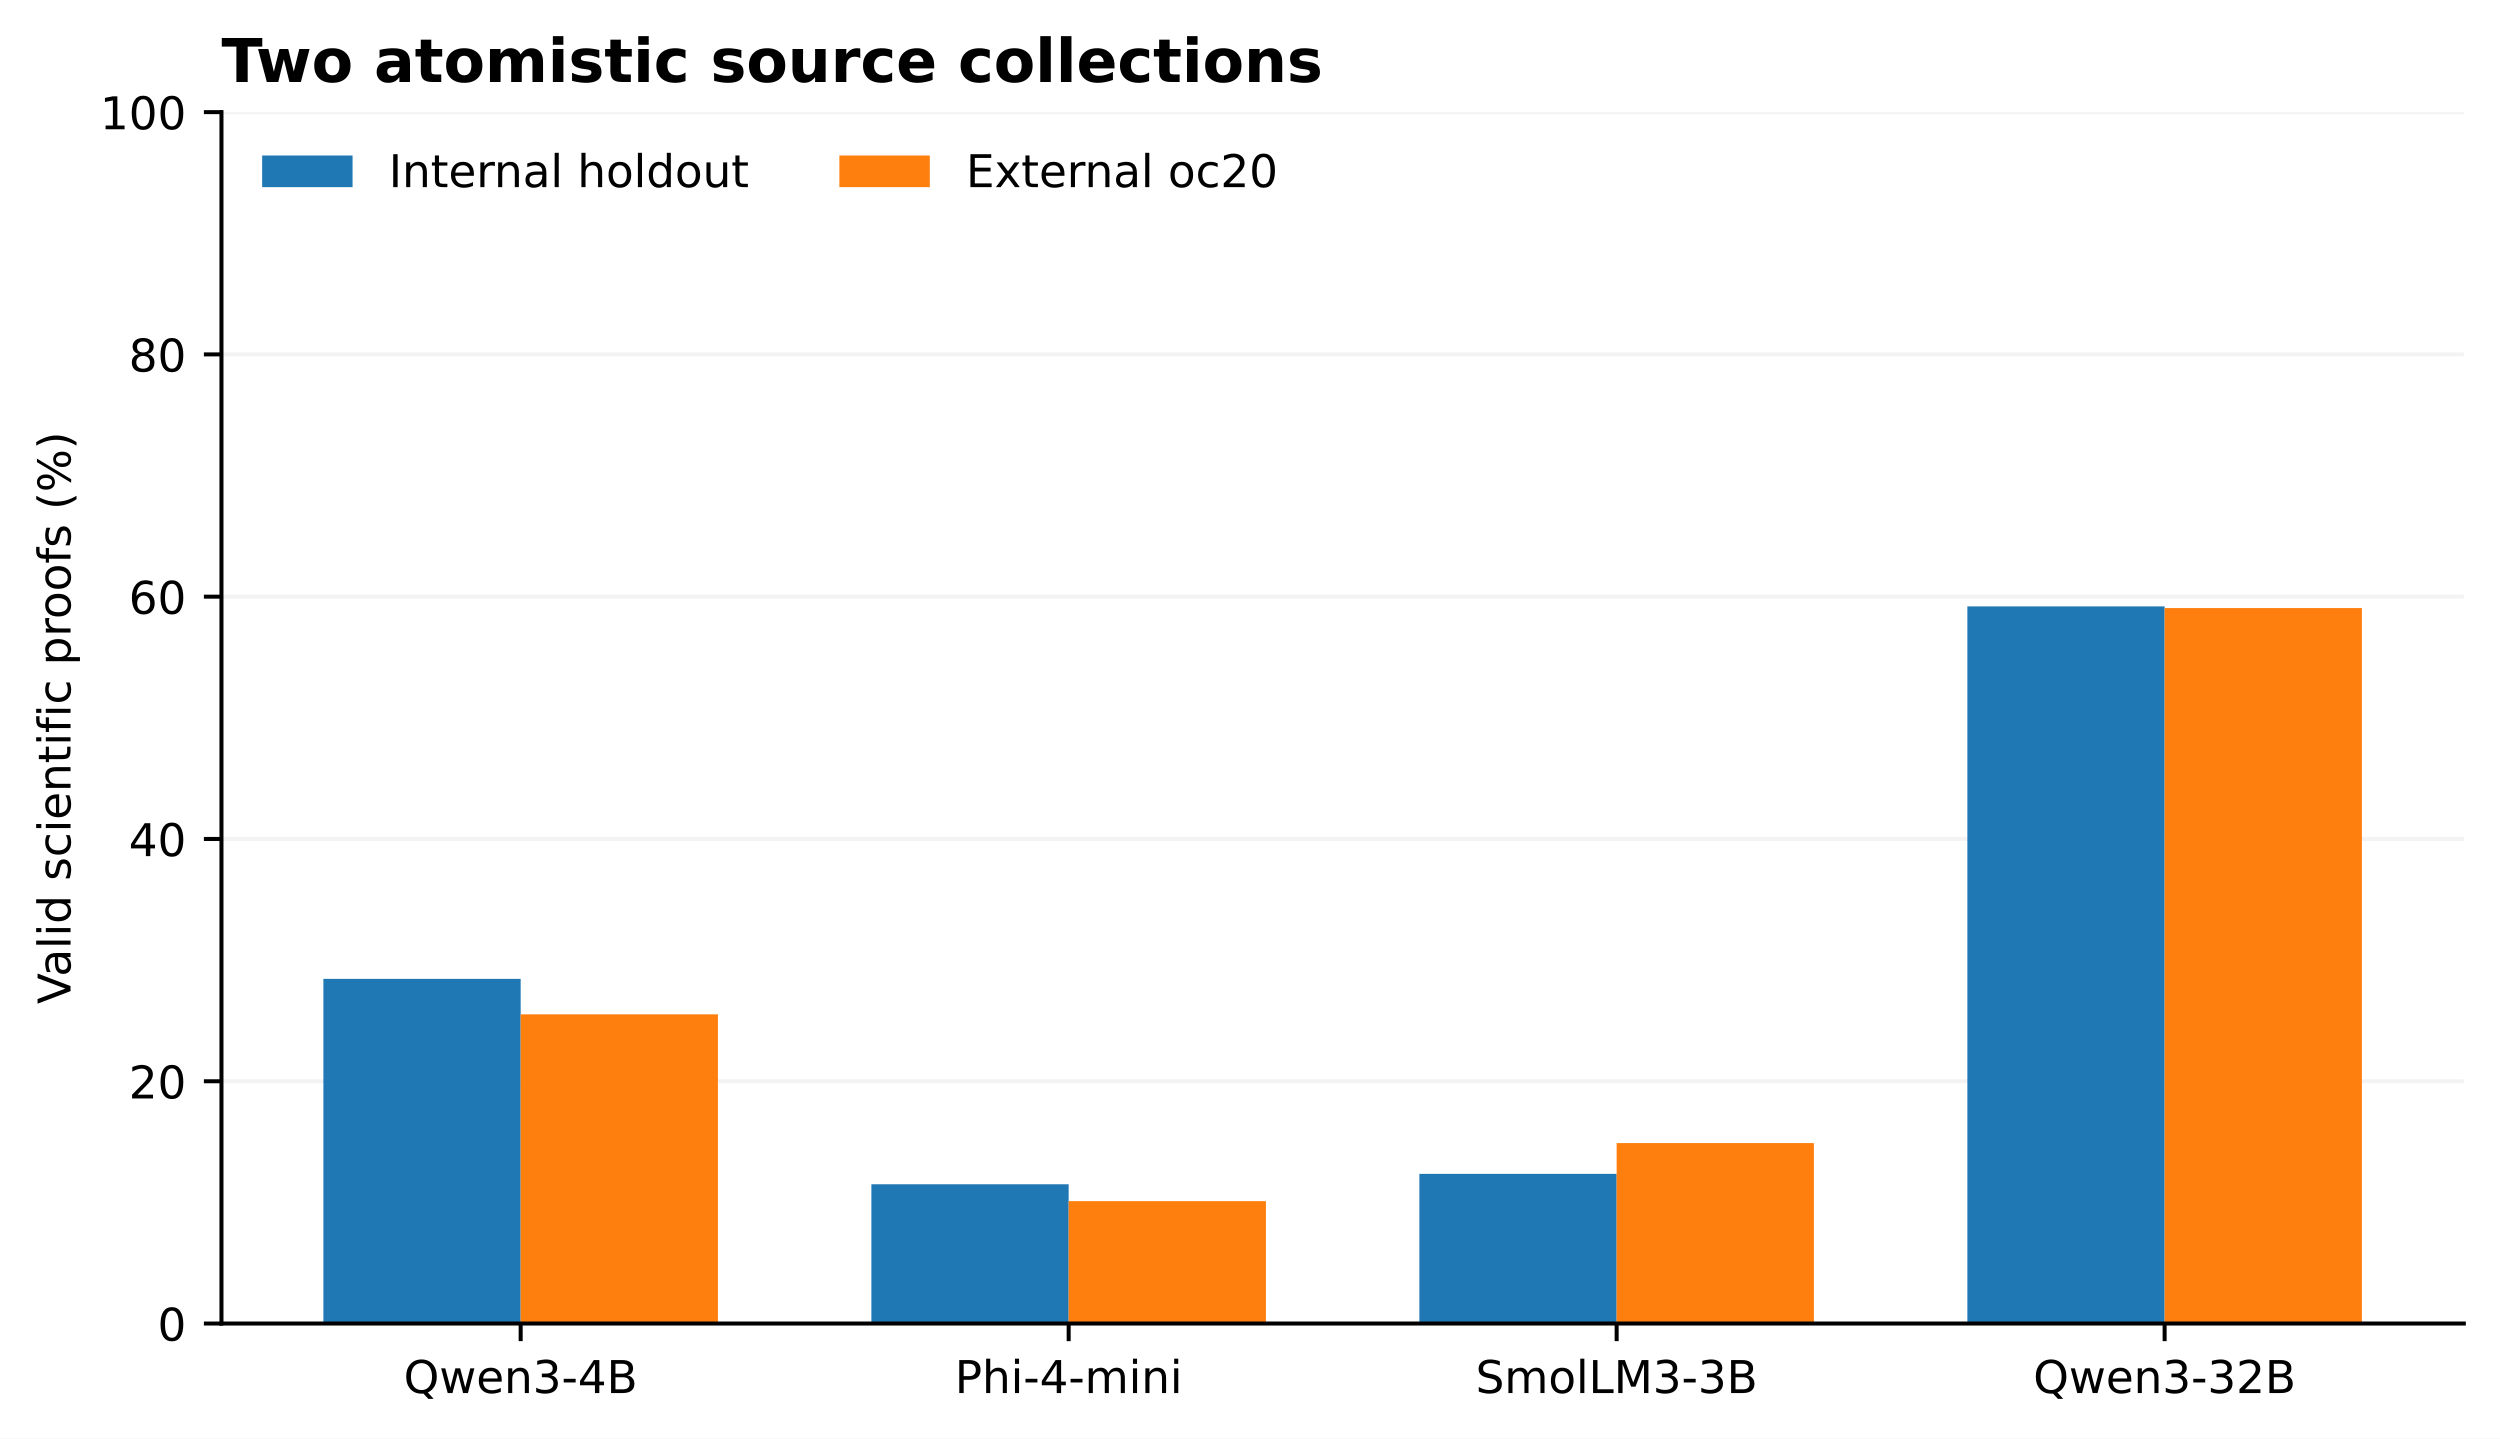
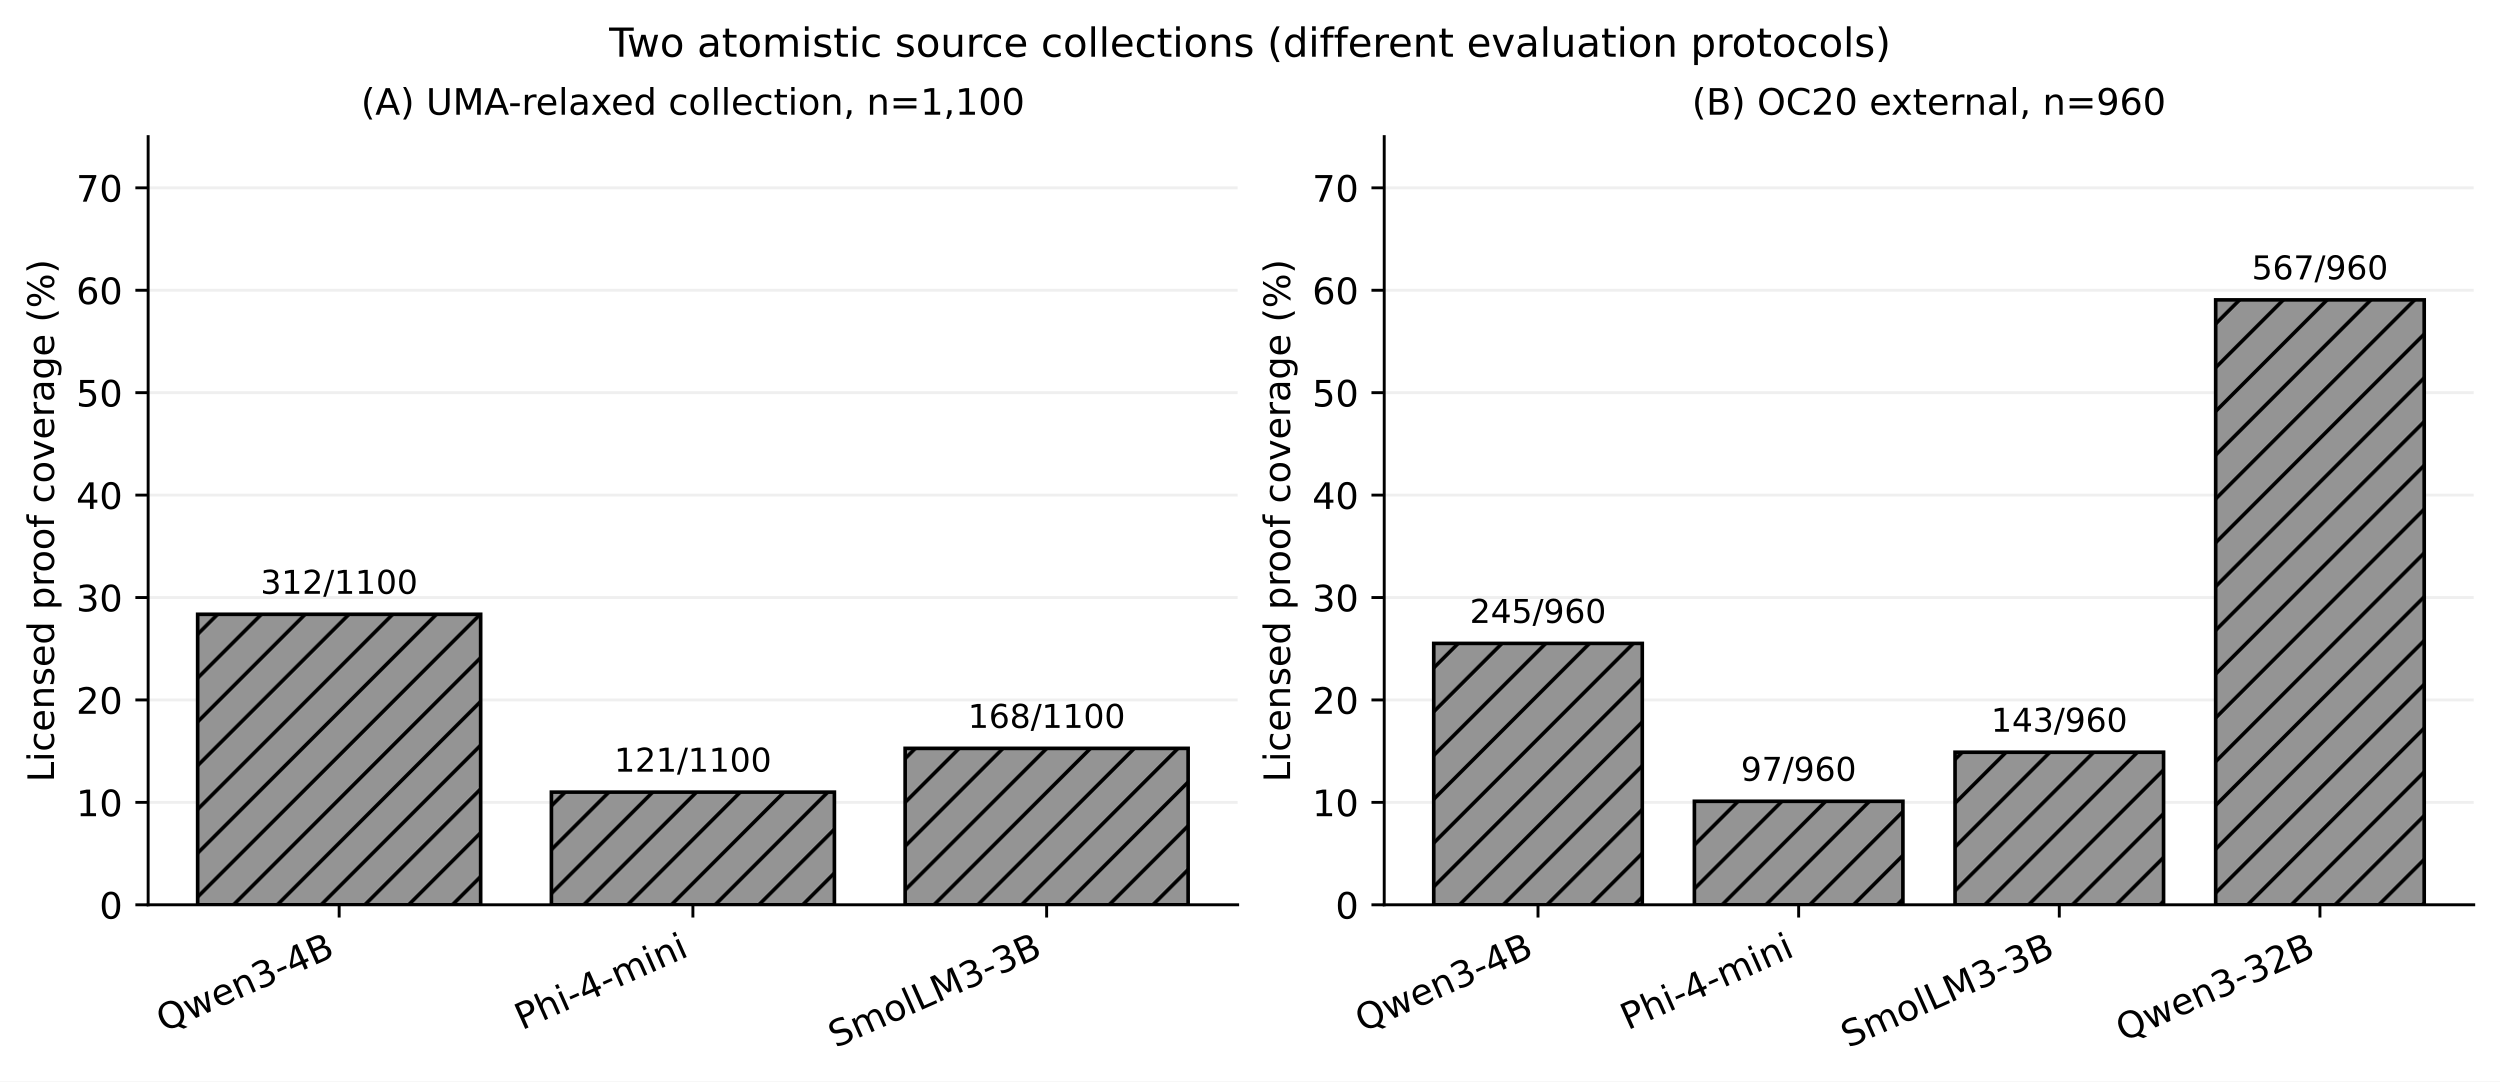
- <svg xmlns="http://www.w3.org/2000/svg" xmlns:xlink="http://www.w3.org/1999/xlink" width="497.689pt" height="286.392pt" viewBox="0 0 497.689 286.392" version="1.1">
+ <svg xmlns="http://www.w3.org/2000/svg" xmlns:xlink="http://www.w3.org/1999/xlink" width="685.2pt" height="296.4pt" viewBox="0 0 685.2 296.4" version="1.1">
  <defs>
    <style type="text/css">*{stroke-linejoin: round; stroke-linecap: butt}</style>
  </defs>
  <g id="figure_1">
    <g id="patch_1">
-       <path d="M 0 286.392  L 497.689 286.392  L 497.689 0  L 0 0  z " style="fill: #ffffff" />
+       <path d="M 0 296.4  L 685.2 296.4  L 685.2 0  L 0 0  z " style="fill: #ffffff" />
    </g>
    <g id="axes_1">
      <g id="patch_2">
-         <path d="M 44.089 263.482  L 490.489 263.482  L 490.489 22.318  L 44.089 22.318  z " style="fill: #ffffff" />
+         <path d="M 40.603 247.986  L 339.216 247.986  L 339.216 37.445  L 40.603 37.445  z " style="fill: #ffffff" />
      </g>
      <g id="matplotlib.axis_1">
        <g id="xtick_1">
          <g id="line2d_1">
            <defs>
-               <path id="m326b919824" d="M 0 0  L 0 3.5  " style="stroke: #000000; stroke-width: 0.8" />
+               <path id="m19492e536e" d="M 0 0  L 0 3.5  " style="stroke: #000000; stroke-width: 0.8" />
            </defs>
            <g>
-               <use xlink:href="#m326b919824" x="103.653" y="263.482" style="stroke: #000000; stroke-width: 0.8" />
+               <use xlink:href="#m19492e536e" x="92.957" y="247.986" style="stroke: #000000; stroke-width: 0.8" />
            </g>
          </g>
          <g id="text_1">
-             <text style="font-size: 9px; font-family: 'DejaVu Sans'; text-anchor: middle" x="103.653" y="277.321" transform="rotate(-0 103.6527 277.3207)">Qwen3-4B</text>
+             <text style="font-size: 10px; font-family: 'DejaVu Sans', 'Bitstream Vera Sans', 'Computer Modern Sans Serif', 'Lucida Grande', 'Verdana', 'Geneva', 'Lucid', 'Arial', 'Helvetica', 'Avant Garde', sans-serif" transform="translate(44.8497 282.9698) rotate(-24)">Qwen3-4B</text>
          </g>
        </g>
        <g id="xtick_2">
          <g id="line2d_2">
            <g>
-               <use xlink:href="#m326b919824" x="212.744" y="263.482" style="stroke: #000000; stroke-width: 0.8" />
+               <use xlink:href="#m19492e536e" x="189.909" y="247.986" style="stroke: #000000; stroke-width: 0.8" />
            </g>
          </g>
          <g id="text_2">
-             <text style="font-size: 9px; font-family: 'DejaVu Sans'; text-anchor: middle" x="212.744" y="277.321" transform="rotate(-0 212.7436 277.3207)">Phi-4-mini</text>
+             <text style="font-size: 10px; font-family: 'DejaVu Sans', 'Bitstream Vera Sans', 'Computer Modern Sans Serif', 'Lucida Grande', 'Verdana', 'Geneva', 'Lucid', 'Arial', 'Helvetica', 'Avant Garde', sans-serif" transform="translate(143.0594 282.4099) rotate(-24)">Phi-4-mini</text>
          </g>
        </g>
        <g id="xtick_3">
          <g id="line2d_3">
            <g>
-               <use xlink:href="#m326b919824" x="321.835" y="263.482" style="stroke: #000000; stroke-width: 0.8" />
+               <use xlink:href="#m19492e536e" x="286.862" y="247.986" style="stroke: #000000; stroke-width: 0.8" />
            </g>
          </g>
          <g id="text_3">
-             <text style="font-size: 9px; font-family: 'DejaVu Sans'; text-anchor: middle" x="321.835" y="277.321" transform="rotate(-0 321.8345 277.3207)">SmolLM3-3B</text>
-           </g>
-         </g>
-         <g id="xtick_4">
-           <g id="line2d_4">
-             <g>
-               <use xlink:href="#m326b919824" x="430.925" y="263.482" style="stroke: #000000; stroke-width: 0.8" />
-             </g>
-           </g>
-           <g id="text_4">
-             <text style="font-size: 9px; font-family: 'DejaVu Sans'; text-anchor: middle" x="430.925" y="277.321" transform="rotate(-0 430.9254 277.3207)">Qwen3-32B</text>
+             <text style="font-size: 10px; font-family: 'DejaVu Sans', 'Bitstream Vera Sans', 'Computer Modern Sans Serif', 'Lucida Grande', 'Verdana', 'Geneva', 'Lucid', 'Arial', 'Helvetica', 'Avant Garde', sans-serif" transform="translate(229.029 287.2996) rotate(-24)">SmolLM3-3B</text>
          </g>
        </g>
      </g>
      <g id="matplotlib.axis_2">
        <g id="ytick_1">
+           <g id="line2d_4">
+             <path d="M 40.603 247.986  L 339.216 247.986  " clip-path="url(#p744db7dcd5)" style="fill: none; stroke: #b0b0b0; stroke-opacity: 0.2; stroke-width: 0.8; stroke-linecap: square" />
+           </g>
          <g id="line2d_5">
-             <path d="M 44.089 263.482  L 490.489 263.482  " clip-path="url(#pd1ebf01e92)" style="fill: none; stroke: #b0b0b0; stroke-opacity: 0.15; stroke-width: 0.8; stroke-linecap: square" />
-           </g>
+             <defs>
+               <path id="m091c734db0" d="M 0 0  L -3.5 0  " style="stroke: #000000; stroke-width: 0.8" />
+             </defs>
+             <g>
+               <use xlink:href="#m091c734db0" x="40.603" y="247.986" style="stroke: #000000; stroke-width: 0.8" />
+             </g>
+           </g>
+           <g id="text_4">
+             <text style="font-size: 10px; font-family: 'DejaVu Sans', 'Bitstream Vera Sans', 'Computer Modern Sans Serif', 'Lucida Grande', 'Verdana', 'Geneva', 'Lucid', 'Arial', 'Helvetica', 'Avant Garde', sans-serif; text-anchor: end" x="33.603" y="251.785" transform="rotate(-0 33.60312 251.7852)">0</text>
+           </g>
+         </g>
+         <g id="ytick_2">
          <g id="line2d_6">
-             <defs>
-               <path id="ma8852242da" d="M 0 0  L -3.5 0  " style="stroke: #000000; stroke-width: 0.8" />
-             </defs>
-             <g>
-               <use xlink:href="#ma8852242da" x="44.089" y="263.482" style="stroke: #000000; stroke-width: 0.8" />
+             <path d="M 40.603 219.914  L 339.216 219.914  " clip-path="url(#p744db7dcd5)" style="fill: none; stroke: #b0b0b0; stroke-opacity: 0.2; stroke-width: 0.8; stroke-linecap: square" />
+           </g>
+           <g id="line2d_7">
+             <g>
+               <use xlink:href="#m091c734db0" x="40.603" y="219.914" style="stroke: #000000; stroke-width: 0.8" />
            </g>
          </g>
          <g id="text_5">
-             <text style="font-size: 9px; font-family: 'DejaVu Sans'; text-anchor: end" x="37.089" y="266.901" transform="rotate(-0 37.08906 266.9014)">0</text>
-           </g>
-         </g>
-         <g id="ytick_2">
-           <g id="line2d_7">
-             <path d="M 44.089 215.249  L 490.489 215.249  " clip-path="url(#pd1ebf01e92)" style="fill: none; stroke: #b0b0b0; stroke-opacity: 0.15; stroke-width: 0.8; stroke-linecap: square" />
-           </g>
+             <text style="font-size: 10px; font-family: 'DejaVu Sans', 'Bitstream Vera Sans', 'Computer Modern Sans Serif', 'Lucida Grande', 'Verdana', 'Geneva', 'Lucid', 'Arial', 'Helvetica', 'Avant Garde', sans-serif; text-anchor: end" x="33.603" y="223.713" transform="rotate(-0 33.60312 223.7131)">10</text>
+           </g>
+         </g>
+         <g id="ytick_3">
          <g id="line2d_8">
-             <g>
-               <use xlink:href="#ma8852242da" x="44.089" y="215.249" style="stroke: #000000; stroke-width: 0.8" />
+             <path d="M 40.603 191.842  L 339.216 191.842  " clip-path="url(#p744db7dcd5)" style="fill: none; stroke: #b0b0b0; stroke-opacity: 0.2; stroke-width: 0.8; stroke-linecap: square" />
+           </g>
+           <g id="line2d_9">
+             <g>
+               <use xlink:href="#m091c734db0" x="40.603" y="191.842" style="stroke: #000000; stroke-width: 0.8" />
            </g>
          </g>
          <g id="text_6">
-             <text style="font-size: 9px; font-family: 'DejaVu Sans'; text-anchor: end" x="37.089" y="218.669" transform="rotate(-0 37.08906 218.6686)">20</text>
-           </g>
-         </g>
-         <g id="ytick_3">
-           <g id="line2d_9">
-             <path d="M 44.089 167.017  L 490.489 167.017  " clip-path="url(#pd1ebf01e92)" style="fill: none; stroke: #b0b0b0; stroke-opacity: 0.15; stroke-width: 0.8; stroke-linecap: square" />
-           </g>
+             <text style="font-size: 10px; font-family: 'DejaVu Sans', 'Bitstream Vera Sans', 'Computer Modern Sans Serif', 'Lucida Grande', 'Verdana', 'Geneva', 'Lucid', 'Arial', 'Helvetica', 'Avant Garde', sans-serif; text-anchor: end" x="33.603" y="195.641" transform="rotate(-0 33.60312 195.6409)">20</text>
+           </g>
+         </g>
+         <g id="ytick_4">
          <g id="line2d_10">
-             <g>
-               <use xlink:href="#ma8852242da" x="44.089" y="167.017" style="stroke: #000000; stroke-width: 0.8" />
+             <path d="M 40.603 163.77  L 339.216 163.77  " clip-path="url(#p744db7dcd5)" style="fill: none; stroke: #b0b0b0; stroke-opacity: 0.2; stroke-width: 0.8; stroke-linecap: square" />
+           </g>
+           <g id="line2d_11">
+             <g>
+               <use xlink:href="#m091c734db0" x="40.603" y="163.77" style="stroke: #000000; stroke-width: 0.8" />
            </g>
          </g>
          <g id="text_7">
-             <text style="font-size: 9px; font-family: 'DejaVu Sans'; text-anchor: end" x="37.089" y="170.436" transform="rotate(-0 37.08906 170.4358)">40</text>
-           </g>
-         </g>
-         <g id="ytick_4">
-           <g id="line2d_11">
-             <path d="M 44.089 118.784  L 490.489 118.784  " clip-path="url(#pd1ebf01e92)" style="fill: none; stroke: #b0b0b0; stroke-opacity: 0.15; stroke-width: 0.8; stroke-linecap: square" />
-           </g>
+             <text style="font-size: 10px; font-family: 'DejaVu Sans', 'Bitstream Vera Sans', 'Computer Modern Sans Serif', 'Lucida Grande', 'Verdana', 'Geneva', 'Lucid', 'Arial', 'Helvetica', 'Avant Garde', sans-serif; text-anchor: end" x="33.603" y="167.569" transform="rotate(-0 33.60312 167.5688)">30</text>
+           </g>
+         </g>
+         <g id="ytick_5">
          <g id="line2d_12">
-             <g>
-               <use xlink:href="#ma8852242da" x="44.089" y="118.784" style="stroke: #000000; stroke-width: 0.8" />
+             <path d="M 40.603 135.697  L 339.216 135.697  " clip-path="url(#p744db7dcd5)" style="fill: none; stroke: #b0b0b0; stroke-opacity: 0.2; stroke-width: 0.8; stroke-linecap: square" />
+           </g>
+           <g id="line2d_13">
+             <g>
+               <use xlink:href="#m091c734db0" x="40.603" y="135.697" style="stroke: #000000; stroke-width: 0.8" />
            </g>
          </g>
          <g id="text_8">
-             <text style="font-size: 9px; font-family: 'DejaVu Sans'; text-anchor: end" x="37.089" y="122.203" transform="rotate(-0 37.08906 122.203)">60</text>
-           </g>
-         </g>
-         <g id="ytick_5">
-           <g id="line2d_13">
-             <path d="M 44.089 70.551  L 490.489 70.551  " clip-path="url(#pd1ebf01e92)" style="fill: none; stroke: #b0b0b0; stroke-opacity: 0.15; stroke-width: 0.8; stroke-linecap: square" />
-           </g>
+             <text style="font-size: 10px; font-family: 'DejaVu Sans', 'Bitstream Vera Sans', 'Computer Modern Sans Serif', 'Lucida Grande', 'Verdana', 'Geneva', 'Lucid', 'Arial', 'Helvetica', 'Avant Garde', sans-serif; text-anchor: end" x="33.603" y="139.497" transform="rotate(-0 33.60312 139.4966)">40</text>
+           </g>
+         </g>
+         <g id="ytick_6">
          <g id="line2d_14">
-             <g>
-               <use xlink:href="#ma8852242da" x="44.089" y="70.551" style="stroke: #000000; stroke-width: 0.8" />
+             <path d="M 40.603 107.625  L 339.216 107.625  " clip-path="url(#p744db7dcd5)" style="fill: none; stroke: #b0b0b0; stroke-opacity: 0.2; stroke-width: 0.8; stroke-linecap: square" />
+           </g>
+           <g id="line2d_15">
+             <g>
+               <use xlink:href="#m091c734db0" x="40.603" y="107.625" style="stroke: #000000; stroke-width: 0.8" />
            </g>
          </g>
          <g id="text_9">
-             <text style="font-size: 9px; font-family: 'DejaVu Sans'; text-anchor: end" x="37.089" y="73.97" transform="rotate(-0 37.08906 73.97022)">80</text>
-           </g>
-         </g>
-         <g id="ytick_6">
-           <g id="line2d_15">
-             <path d="M 44.089 22.318  L 490.489 22.318  " clip-path="url(#pd1ebf01e92)" style="fill: none; stroke: #b0b0b0; stroke-opacity: 0.15; stroke-width: 0.8; stroke-linecap: square" />
-           </g>
+             <text style="font-size: 10px; font-family: 'DejaVu Sans', 'Bitstream Vera Sans', 'Computer Modern Sans Serif', 'Lucida Grande', 'Verdana', 'Geneva', 'Lucid', 'Arial', 'Helvetica', 'Avant Garde', sans-serif; text-anchor: end" x="33.603" y="111.424" transform="rotate(-0 33.60312 111.4245)">50</text>
+           </g>
+         </g>
+         <g id="ytick_7">
          <g id="line2d_16">
-             <g>
-               <use xlink:href="#ma8852242da" x="44.089" y="22.318" style="stroke: #000000; stroke-width: 0.8" />
+             <path d="M 40.603 79.553  L 339.216 79.553  " clip-path="url(#p744db7dcd5)" style="fill: none; stroke: #b0b0b0; stroke-opacity: 0.2; stroke-width: 0.8; stroke-linecap: square" />
+           </g>
+           <g id="line2d_17">
+             <g>
+               <use xlink:href="#m091c734db0" x="40.603" y="79.553" style="stroke: #000000; stroke-width: 0.8" />
            </g>
          </g>
          <g id="text_10">
-             <text style="font-size: 9px; font-family: 'DejaVu Sans'; text-anchor: end" x="37.089" y="25.737" transform="rotate(-0 37.08906 25.73742)">100</text>
-           </g>
-         </g>
-         <g id="text_11">
-           <text style="font-size: 9px; font-family: 'DejaVu Sans'; text-anchor: middle" x="14.039" y="142.9" transform="rotate(-90 14.03859 142.9001)">Valid scientific proofs (%)</text>
+             <text style="font-size: 10px; font-family: 'DejaVu Sans', 'Bitstream Vera Sans', 'Computer Modern Sans Serif', 'Lucida Grande', 'Verdana', 'Geneva', 'Lucid', 'Arial', 'Helvetica', 'Avant Garde', sans-serif; text-anchor: end" x="33.603" y="83.352" transform="rotate(-0 33.60312 83.3523)">60</text>
+           </g>
+         </g>
+         <g id="ytick_8">
+           <g id="line2d_18">
+             <path d="M 40.603 51.481  L 339.216 51.481  " clip-path="url(#p744db7dcd5)" style="fill: none; stroke: #b0b0b0; stroke-opacity: 0.2; stroke-width: 0.8; stroke-linecap: square" />
+           </g>
+           <g id="line2d_19">
+             <g>
+               <use xlink:href="#m091c734db0" x="40.603" y="51.481" style="stroke: #000000; stroke-width: 0.8" />
+             </g>
+           </g>
+           <g id="text_11">
+             <text style="font-size: 10px; font-family: 'DejaVu Sans', 'Bitstream Vera Sans', 'Computer Modern Sans Serif', 'Lucida Grande', 'Verdana', 'Geneva', 'Lucid', 'Arial', 'Helvetica', 'Avant Garde', sans-serif; text-anchor: end" x="33.603" y="55.28" transform="rotate(-0 33.60312 55.28015)">70</text>
+           </g>
+         </g>
+         <g id="text_12">
+           <text style="font-size: 10px; font-family: 'DejaVu Sans', 'Bitstream Vera Sans', 'Computer Modern Sans Serif', 'Lucida Grande', 'Verdana', 'Geneva', 'Lucid', 'Arial', 'Helvetica', 'Avant Garde', sans-serif; text-anchor: middle" x="14.798" y="142.715" transform="rotate(-90 14.79844 142.7154)">Licensed proof coverage (%)</text>
        </g>
      </g>
      <g id="patch_3">
-         <path d="M 64.38 263.482  L 103.653 263.482  L 103.653 194.875  L 64.38 194.875  z " clip-path="url(#pd1ebf01e92)" style="fill: #1f77b4" />
+         <path d="M 54.176 247.986  L 131.738 247.986  L 131.738 168.363  L 54.176 168.363  z " clip-path="url(#p744db7dcd5)" style="fill: url(#h048b69ba37); stroke: #000000; stroke-linejoin: miter" />
      </g>
      <g id="patch_4">
-         <path d="M 173.471 263.482  L 212.744 263.482  L 212.744 235.762  L 173.471 235.762  z " clip-path="url(#pd1ebf01e92)" style="fill: #1f77b4" />
+         <path d="M 151.129 247.986  L 228.69 247.986  L 228.69 217.107  L 151.129 217.107  z " clip-path="url(#p744db7dcd5)" style="fill: url(#h048b69ba37); stroke: #000000; stroke-linejoin: miter" />
      </g>
      <g id="patch_5">
-         <path d="M 282.562 263.482  L 321.835 263.482  L 321.835 233.683  L 282.562 233.683  z " clip-path="url(#pd1ebf01e92)" style="fill: #1f77b4" />
+         <path d="M 248.081 247.986  L 325.642 247.986  L 325.642 205.112  L 248.081 205.112  z " clip-path="url(#p744db7dcd5)" style="fill: url(#h048b69ba37); stroke: #000000; stroke-linejoin: miter" />
      </g>
      <g id="patch_6">
-         <path d="M 391.653 263.482  L 430.925 263.482  L 430.925 120.724  L 391.653 120.724  z " clip-path="url(#pd1ebf01e92)" style="fill: #1f77b4" />
+         <path d="M 40.603 247.986  L 40.603 37.445  " style="fill: none; stroke: #000000; stroke-width: 0.8; stroke-linejoin: miter; stroke-linecap: square" />
      </g>
      <g id="patch_7">
-         <path d="M 103.653 263.482  L 142.925 263.482  L 142.925 201.935  L 103.653 201.935  z " clip-path="url(#pd1ebf01e92)" style="fill: #ff7f0e" />
-       </g>
+         <path d="M 40.603 247.986  L 339.216 247.986  " style="fill: none; stroke: #000000; stroke-width: 0.8; stroke-linejoin: miter; stroke-linecap: square" />
+       </g>
+       <g id="text_13">
+         <text style="font-size: 9px; font-family: 'DejaVu Sans', 'Bitstream Vera Sans', 'Computer Modern Sans Serif', 'Lucida Grande', 'Verdana', 'Geneva', 'Lucid', 'Arial', 'Helvetica', 'Avant Garde', sans-serif; text-anchor: middle" x="92.957" y="162.749" transform="rotate(-0 92.95729 162.7487)">312/1100</text>
+       </g>
+       <g id="text_14">
+         <text style="font-size: 9px; font-family: 'DejaVu Sans', 'Bitstream Vera Sans', 'Computer Modern Sans Serif', 'Lucida Grande', 'Verdana', 'Geneva', 'Lucid', 'Arial', 'Helvetica', 'Avant Garde', sans-serif; text-anchor: middle" x="189.909" y="211.492" transform="rotate(-0 189.9094 211.4922)">121/1100</text>
+       </g>
+       <g id="text_15">
+         <text style="font-size: 9px; font-family: 'DejaVu Sans', 'Bitstream Vera Sans', 'Computer Modern Sans Serif', 'Lucida Grande', 'Verdana', 'Geneva', 'Lucid', 'Arial', 'Helvetica', 'Avant Garde', sans-serif; text-anchor: middle" x="286.862" y="199.498" transform="rotate(-0 286.8616 199.4977)">168/1100</text>
+       </g>
+       <g id="text_16">
+         <text style="font-size: 10px; font-family: 'DejaVu Sans', 'Bitstream Vera Sans', 'Computer Modern Sans Serif', 'Lucida Grande', 'Verdana', 'Geneva', 'Lucid', 'Arial', 'Helvetica', 'Avant Garde', sans-serif; text-anchor: middle" x="189.909" y="31.445" transform="rotate(-0 189.9094 31.44486)">(A) UMA-relaxed collection, n=1,100</text>
+       </g>
+     </g>
+     <g id="axes_2">
      <g id="patch_8">
-         <path d="M 212.744 263.482  L 252.016 263.482  L 252.016 239.115  L 212.744 239.115  z " clip-path="url(#pd1ebf01e92)" style="fill: #ff7f0e" />
+         <path d="M 379.387 247.986  L 678 247.986  L 678 37.445  L 379.387 37.445  z " style="fill: #ffffff" />
+       </g>
+       <g id="matplotlib.axis_3">
+         <g id="xtick_4">
+           <g id="line2d_20">
+             <g>
+               <use xlink:href="#m19492e536e" x="421.536" y="247.986" style="stroke: #000000; stroke-width: 0.8" />
+             </g>
+           </g>
+           <g id="text_17">
+             <text style="font-size: 10px; font-family: 'DejaVu Sans', 'Bitstream Vera Sans', 'Computer Modern Sans Serif', 'Lucida Grande', 'Verdana', 'Geneva', 'Lucid', 'Arial', 'Helvetica', 'Avant Garde', sans-serif" transform="translate(373.428 282.9698) rotate(-24)">Qwen3-4B</text>
+           </g>
+         </g>
+         <g id="xtick_5">
+           <g id="line2d_21">
+             <g>
+               <use xlink:href="#m19492e536e" x="492.974" y="247.986" style="stroke: #000000; stroke-width: 0.8" />
+             </g>
+           </g>
+           <g id="text_18">
+             <text style="font-size: 10px; font-family: 'DejaVu Sans', 'Bitstream Vera Sans', 'Computer Modern Sans Serif', 'Lucida Grande', 'Verdana', 'Geneva', 'Lucid', 'Arial', 'Helvetica', 'Avant Garde', sans-serif" transform="translate(446.124 282.4099) rotate(-24)">Phi-4-mini</text>
+           </g>
+         </g>
+         <g id="xtick_6">
+           <g id="line2d_22">
+             <g>
+               <use xlink:href="#m19492e536e" x="564.412" y="247.986" style="stroke: #000000; stroke-width: 0.8" />
+             </g>
+           </g>
+           <g id="text_19">
+             <text style="font-size: 10px; font-family: 'DejaVu Sans', 'Bitstream Vera Sans', 'Computer Modern Sans Serif', 'Lucida Grande', 'Verdana', 'Geneva', 'Lucid', 'Arial', 'Helvetica', 'Avant Garde', sans-serif" transform="translate(506.5799 287.2996) rotate(-24)">SmolLM3-3B</text>
+           </g>
+         </g>
+         <g id="xtick_7">
+           <g id="line2d_23">
+             <g>
+               <use xlink:href="#m19492e536e" x="635.851" y="247.986" style="stroke: #000000; stroke-width: 0.8" />
+             </g>
+           </g>
+           <g id="text_20">
+             <text style="font-size: 10px; font-family: 'DejaVu Sans', 'Bitstream Vera Sans', 'Computer Modern Sans Serif', 'Lucida Grande', 'Verdana', 'Geneva', 'Lucid', 'Arial', 'Helvetica', 'Avant Garde', sans-serif" transform="translate(581.9308 285.5577) rotate(-24)">Qwen3-32B</text>
+           </g>
+         </g>
+       </g>
+       <g id="matplotlib.axis_4">
+         <g id="ytick_9">
+           <g id="line2d_24">
+             <path d="M 379.387 247.986  L 678 247.986  " clip-path="url(#p14f07fa390)" style="fill: none; stroke: #b0b0b0; stroke-opacity: 0.2; stroke-width: 0.8; stroke-linecap: square" />
+           </g>
+           <g id="line2d_25">
+             <g>
+               <use xlink:href="#m091c734db0" x="379.387" y="247.986" style="stroke: #000000; stroke-width: 0.8" />
+             </g>
+           </g>
+           <g id="text_21">
+             <text style="font-size: 10px; font-family: 'DejaVu Sans', 'Bitstream Vera Sans', 'Computer Modern Sans Serif', 'Lucida Grande', 'Verdana', 'Geneva', 'Lucid', 'Arial', 'Helvetica', 'Avant Garde', sans-serif; text-anchor: end" x="372.387" y="251.785" transform="rotate(-0 372.3869 251.7852)">0</text>
+           </g>
+         </g>
+         <g id="ytick_10">
+           <g id="line2d_26">
+             <path d="M 379.387 219.914  L 678 219.914  " clip-path="url(#p14f07fa390)" style="fill: none; stroke: #b0b0b0; stroke-opacity: 0.2; stroke-width: 0.8; stroke-linecap: square" />
+           </g>
+           <g id="line2d_27">
+             <g>
+               <use xlink:href="#m091c734db0" x="379.387" y="219.914" style="stroke: #000000; stroke-width: 0.8" />
+             </g>
+           </g>
+           <g id="text_22">
+             <text style="font-size: 10px; font-family: 'DejaVu Sans', 'Bitstream Vera Sans', 'Computer Modern Sans Serif', 'Lucida Grande', 'Verdana', 'Geneva', 'Lucid', 'Arial', 'Helvetica', 'Avant Garde', sans-serif; text-anchor: end" x="372.387" y="223.713" transform="rotate(-0 372.3869 223.7131)">10</text>
+           </g>
+         </g>
+         <g id="ytick_11">
+           <g id="line2d_28">
+             <path d="M 379.387 191.842  L 678 191.842  " clip-path="url(#p14f07fa390)" style="fill: none; stroke: #b0b0b0; stroke-opacity: 0.2; stroke-width: 0.8; stroke-linecap: square" />
+           </g>
+           <g id="line2d_29">
+             <g>
+               <use xlink:href="#m091c734db0" x="379.387" y="191.842" style="stroke: #000000; stroke-width: 0.8" />
+             </g>
+           </g>
+           <g id="text_23">
+             <text style="font-size: 10px; font-family: 'DejaVu Sans', 'Bitstream Vera Sans', 'Computer Modern Sans Serif', 'Lucida Grande', 'Verdana', 'Geneva', 'Lucid', 'Arial', 'Helvetica', 'Avant Garde', sans-serif; text-anchor: end" x="372.387" y="195.641" transform="rotate(-0 372.3869 195.6409)">20</text>
+           </g>
+         </g>
+         <g id="ytick_12">
+           <g id="line2d_30">
+             <path d="M 379.387 163.77  L 678 163.77  " clip-path="url(#p14f07fa390)" style="fill: none; stroke: #b0b0b0; stroke-opacity: 0.2; stroke-width: 0.8; stroke-linecap: square" />
+           </g>
+           <g id="line2d_31">
+             <g>
+               <use xlink:href="#m091c734db0" x="379.387" y="163.77" style="stroke: #000000; stroke-width: 0.8" />
+             </g>
+           </g>
+           <g id="text_24">
+             <text style="font-size: 10px; font-family: 'DejaVu Sans', 'Bitstream Vera Sans', 'Computer Modern Sans Serif', 'Lucida Grande', 'Verdana', 'Geneva', 'Lucid', 'Arial', 'Helvetica', 'Avant Garde', sans-serif; text-anchor: end" x="372.387" y="167.569" transform="rotate(-0 372.3869 167.5688)">30</text>
+           </g>
+         </g>
+         <g id="ytick_13">
+           <g id="line2d_32">
+             <path d="M 379.387 135.697  L 678 135.697  " clip-path="url(#p14f07fa390)" style="fill: none; stroke: #b0b0b0; stroke-opacity: 0.2; stroke-width: 0.8; stroke-linecap: square" />
+           </g>
+           <g id="line2d_33">
+             <g>
+               <use xlink:href="#m091c734db0" x="379.387" y="135.697" style="stroke: #000000; stroke-width: 0.8" />
+             </g>
+           </g>
+           <g id="text_25">
+             <text style="font-size: 10px; font-family: 'DejaVu Sans', 'Bitstream Vera Sans', 'Computer Modern Sans Serif', 'Lucida Grande', 'Verdana', 'Geneva', 'Lucid', 'Arial', 'Helvetica', 'Avant Garde', sans-serif; text-anchor: end" x="372.387" y="139.497" transform="rotate(-0 372.3869 139.4966)">40</text>
+           </g>
+         </g>
+         <g id="ytick_14">
+           <g id="line2d_34">
+             <path d="M 379.387 107.625  L 678 107.625  " clip-path="url(#p14f07fa390)" style="fill: none; stroke: #b0b0b0; stroke-opacity: 0.2; stroke-width: 0.8; stroke-linecap: square" />
+           </g>
+           <g id="line2d_35">
+             <g>
+               <use xlink:href="#m091c734db0" x="379.387" y="107.625" style="stroke: #000000; stroke-width: 0.8" />
+             </g>
+           </g>
+           <g id="text_26">
+             <text style="font-size: 10px; font-family: 'DejaVu Sans', 'Bitstream Vera Sans', 'Computer Modern Sans Serif', 'Lucida Grande', 'Verdana', 'Geneva', 'Lucid', 'Arial', 'Helvetica', 'Avant Garde', sans-serif; text-anchor: end" x="372.387" y="111.424" transform="rotate(-0 372.3869 111.4245)">50</text>
+           </g>
+         </g>
+         <g id="ytick_15">
+           <g id="line2d_36">
+             <path d="M 379.387 79.553  L 678 79.553  " clip-path="url(#p14f07fa390)" style="fill: none; stroke: #b0b0b0; stroke-opacity: 0.2; stroke-width: 0.8; stroke-linecap: square" />
+           </g>
+           <g id="line2d_37">
+             <g>
+               <use xlink:href="#m091c734db0" x="379.387" y="79.553" style="stroke: #000000; stroke-width: 0.8" />
+             </g>
+           </g>
+           <g id="text_27">
+             <text style="font-size: 10px; font-family: 'DejaVu Sans', 'Bitstream Vera Sans', 'Computer Modern Sans Serif', 'Lucida Grande', 'Verdana', 'Geneva', 'Lucid', 'Arial', 'Helvetica', 'Avant Garde', sans-serif; text-anchor: end" x="372.387" y="83.352" transform="rotate(-0 372.3869 83.3523)">60</text>
+           </g>
+         </g>
+         <g id="ytick_16">
+           <g id="line2d_38">
+             <path d="M 379.387 51.481  L 678 51.481  " clip-path="url(#p14f07fa390)" style="fill: none; stroke: #b0b0b0; stroke-opacity: 0.2; stroke-width: 0.8; stroke-linecap: square" />
+           </g>
+           <g id="line2d_39">
+             <g>
+               <use xlink:href="#m091c734db0" x="379.387" y="51.481" style="stroke: #000000; stroke-width: 0.8" />
+             </g>
+           </g>
+           <g id="text_28">
+             <text style="font-size: 10px; font-family: 'DejaVu Sans', 'Bitstream Vera Sans', 'Computer Modern Sans Serif', 'Lucida Grande', 'Verdana', 'Geneva', 'Lucid', 'Arial', 'Helvetica', 'Avant Garde', sans-serif; text-anchor: end" x="372.387" y="55.28" transform="rotate(-0 372.3869 55.28015)">70</text>
+           </g>
+         </g>
+         <g id="text_29">
+           <text style="font-size: 10px; font-family: 'DejaVu Sans', 'Bitstream Vera Sans', 'Computer Modern Sans Serif', 'Lucida Grande', 'Verdana', 'Geneva', 'Lucid', 'Arial', 'Helvetica', 'Avant Garde', sans-serif; text-anchor: middle" x="353.582" y="142.715" transform="rotate(-90 353.5822 142.7154)">Licensed proof coverage (%)</text>
+         </g>
      </g>
      <g id="patch_9">
-         <path d="M 321.835 263.482  L 361.107 263.482  L 361.107 227.559  L 321.835 227.559  z " clip-path="url(#pd1ebf01e92)" style="fill: #ff7f0e" />
+         <path d="M 392.96 247.986  L 450.111 247.986  L 450.111 176.344  L 392.96 176.344  z " clip-path="url(#p14f07fa390)" style="fill: url(#h048b69ba37); stroke: #000000; stroke-linejoin: miter" />
      </g>
      <g id="patch_10">
-         <path d="M 430.925 263.482  L 470.198 263.482  L 470.198 121.045  L 430.925 121.045  z " clip-path="url(#pd1ebf01e92)" style="fill: #ff7f0e" />
+         <path d="M 464.399 247.986  L 521.549 247.986  L 521.549 219.621  L 464.399 219.621  z " clip-path="url(#p14f07fa390)" style="fill: url(#h048b69ba37); stroke: #000000; stroke-linejoin: miter" />
      </g>
      <g id="patch_11">
-         <path d="M 44.089 263.482  L 44.089 22.318  " style="fill: none; stroke: #000000; stroke-width: 0.8; stroke-linejoin: miter; stroke-linecap: square" />
+         <path d="M 535.837 247.986  L 592.988 247.986  L 592.988 206.17  L 535.837 206.17  z " clip-path="url(#p14f07fa390)" style="fill: url(#h048b69ba37); stroke: #000000; stroke-linejoin: miter" />
      </g>
      <g id="patch_12">
-         <path d="M 44.089 263.482  L 490.489 263.482  " style="fill: none; stroke: #000000; stroke-width: 0.8; stroke-linejoin: miter; stroke-linecap: square" />
-       </g>
-       <g id="text_12">
-         <text style="font-weight: 700; font-size: 12px; font-family: 'DejaVu Sans'; text-anchor: start" x="44.089" y="16.318" transform="rotate(-0 44.08906 16.31812)">Two atomistic source collections</text>
-       </g>
-       <g id="legend_1">
-         <g id="patch_13">
-           <path d="M 52.189 37.257  L 70.189 37.257  L 70.189 30.957  L 52.189 30.957  z " style="fill: #1f77b4" />
-         </g>
-         <g id="text_13">
-           <text style="font-size: 9px; font-family: 'DejaVu Sans'; text-anchor: start" x="77.389" y="37.257" transform="rotate(-0 77.38906 37.25672)">Internal holdout</text>
-         </g>
-         <g id="patch_14">
-           <path d="M 167.099 37.257  L 185.099 37.257  L 185.099 30.957  L 167.099 30.957  z " style="fill: #ff7f0e" />
-         </g>
-         <g id="text_14">
-           <text style="font-size: 9px; font-family: 'DejaVu Sans'; text-anchor: start" x="192.299" y="37.257" transform="rotate(-0 192.2994 37.25672)">External oc20</text>
-         </g>
-       </g>
+         <path d="M 607.275 247.986  L 664.426 247.986  L 664.426 82.185  L 607.275 82.185  z " clip-path="url(#p14f07fa390)" style="fill: url(#h048b69ba37); stroke: #000000; stroke-linejoin: miter" />
+       </g>
+       <g id="patch_13">
+         <path d="M 379.387 247.986  L 379.387 37.445  " style="fill: none; stroke: #000000; stroke-width: 0.8; stroke-linejoin: miter; stroke-linecap: square" />
+       </g>
+       <g id="patch_14">
+         <path d="M 379.387 247.986  L 678 247.986  " style="fill: none; stroke: #000000; stroke-width: 0.8; stroke-linejoin: miter; stroke-linecap: square" />
+       </g>
+       <g id="text_30">
+         <text style="font-size: 9px; font-family: 'DejaVu Sans', 'Bitstream Vera Sans', 'Computer Modern Sans Serif', 'Lucida Grande', 'Verdana', 'Geneva', 'Lucid', 'Arial', 'Helvetica', 'Avant Garde', sans-serif; text-anchor: middle" x="421.536" y="170.729" transform="rotate(-0 421.5356 170.7291)">245/960</text>
+       </g>
+       <g id="text_31">
+         <text style="font-size: 9px; font-family: 'DejaVu Sans', 'Bitstream Vera Sans', 'Computer Modern Sans Serif', 'Lucida Grande', 'Verdana', 'Geneva', 'Lucid', 'Arial', 'Helvetica', 'Avant Garde', sans-serif; text-anchor: middle" x="492.974" y="214.007" transform="rotate(-0 492.974 214.007)">97/960</text>
+       </g>
+       <g id="text_32">
+         <text style="font-size: 9px; font-family: 'DejaVu Sans', 'Bitstream Vera Sans', 'Computer Modern Sans Serif', 'Lucida Grande', 'Verdana', 'Geneva', 'Lucid', 'Arial', 'Helvetica', 'Avant Garde', sans-serif; text-anchor: middle" x="564.412" y="200.556" transform="rotate(-0 564.4124 200.5558)">143/960</text>
+       </g>
+       <g id="text_33">
+         <text style="font-size: 9px; font-family: 'DejaVu Sans', 'Bitstream Vera Sans', 'Computer Modern Sans Serif', 'Lucida Grande', 'Verdana', 'Geneva', 'Lucid', 'Arial', 'Helvetica', 'Avant Garde', sans-serif; text-anchor: middle" x="635.851" y="76.57" transform="rotate(-0 635.8508 76.57042)">567/960</text>
+       </g>
+       <g id="text_34">
+         <text style="font-size: 10px; font-family: 'DejaVu Sans', 'Bitstream Vera Sans', 'Computer Modern Sans Serif', 'Lucida Grande', 'Verdana', 'Geneva', 'Lucid', 'Arial', 'Helvetica', 'Avant Garde', sans-serif; text-anchor: middle" x="528.693" y="31.445" transform="rotate(-0 528.6932 31.44486)">(B) OC20 external, n=960</text>
+       </g>
+     </g>
+     <g id="text_35">
+       <text style="font-size: 11px; font-family: 'DejaVu Sans', 'Bitstream Vera Sans', 'Computer Modern Sans Serif', 'Lucida Grande', 'Verdana', 'Geneva', 'Lucid', 'Arial', 'Helvetica', 'Avant Garde', sans-serif; text-anchor: middle" x="342.6" y="15.558" transform="rotate(-0 342.5998 15.55828)">Two atomistic source collections (different evaluation protocols)</text>
    </g>
  </g>
  <defs>
-     <clipPath id="pd1ebf01e92">
-       <rect x="44.089" y="22.318" width="446.4" height="241.164" />
+     <clipPath id="p744db7dcd5">
+       <rect x="40.603" y="37.445" width="298.613" height="210.541" />
+     </clipPath>
+     <clipPath id="p14f07fa390">
+       <rect x="379.387" y="37.445" width="298.613" height="210.541" />
    </clipPath>
  </defs>
+   <defs>
+     <pattern id="h048b69ba37" patternUnits="userSpaceOnUse" x="0" y="0" width="72" height="72">
+       <rect x="0" y="0" width="73" height="73" fill="#949494" />
+       <path d="M -36 36  L 36 -36  M -30 42  L 42 -30  M -24 48  L 48 -24  M -18 54  L 54 -18  M -12 60  L 60 -12  M -6 66  L 66 -6  M 0 72  L 72 0  M 6 78  L 78 6  M 12 84  L 84 12  M 18 90  L 90 18  M 24 96  L 96 24  M 30 102  L 102 30  M 36 108  L 108 36  " style="fill: #000000; stroke: #000000; stroke-width: 1.0; stroke-linecap: butt; stroke-linejoin: miter" />
+     </pattern>
+   </defs>
</svg>
